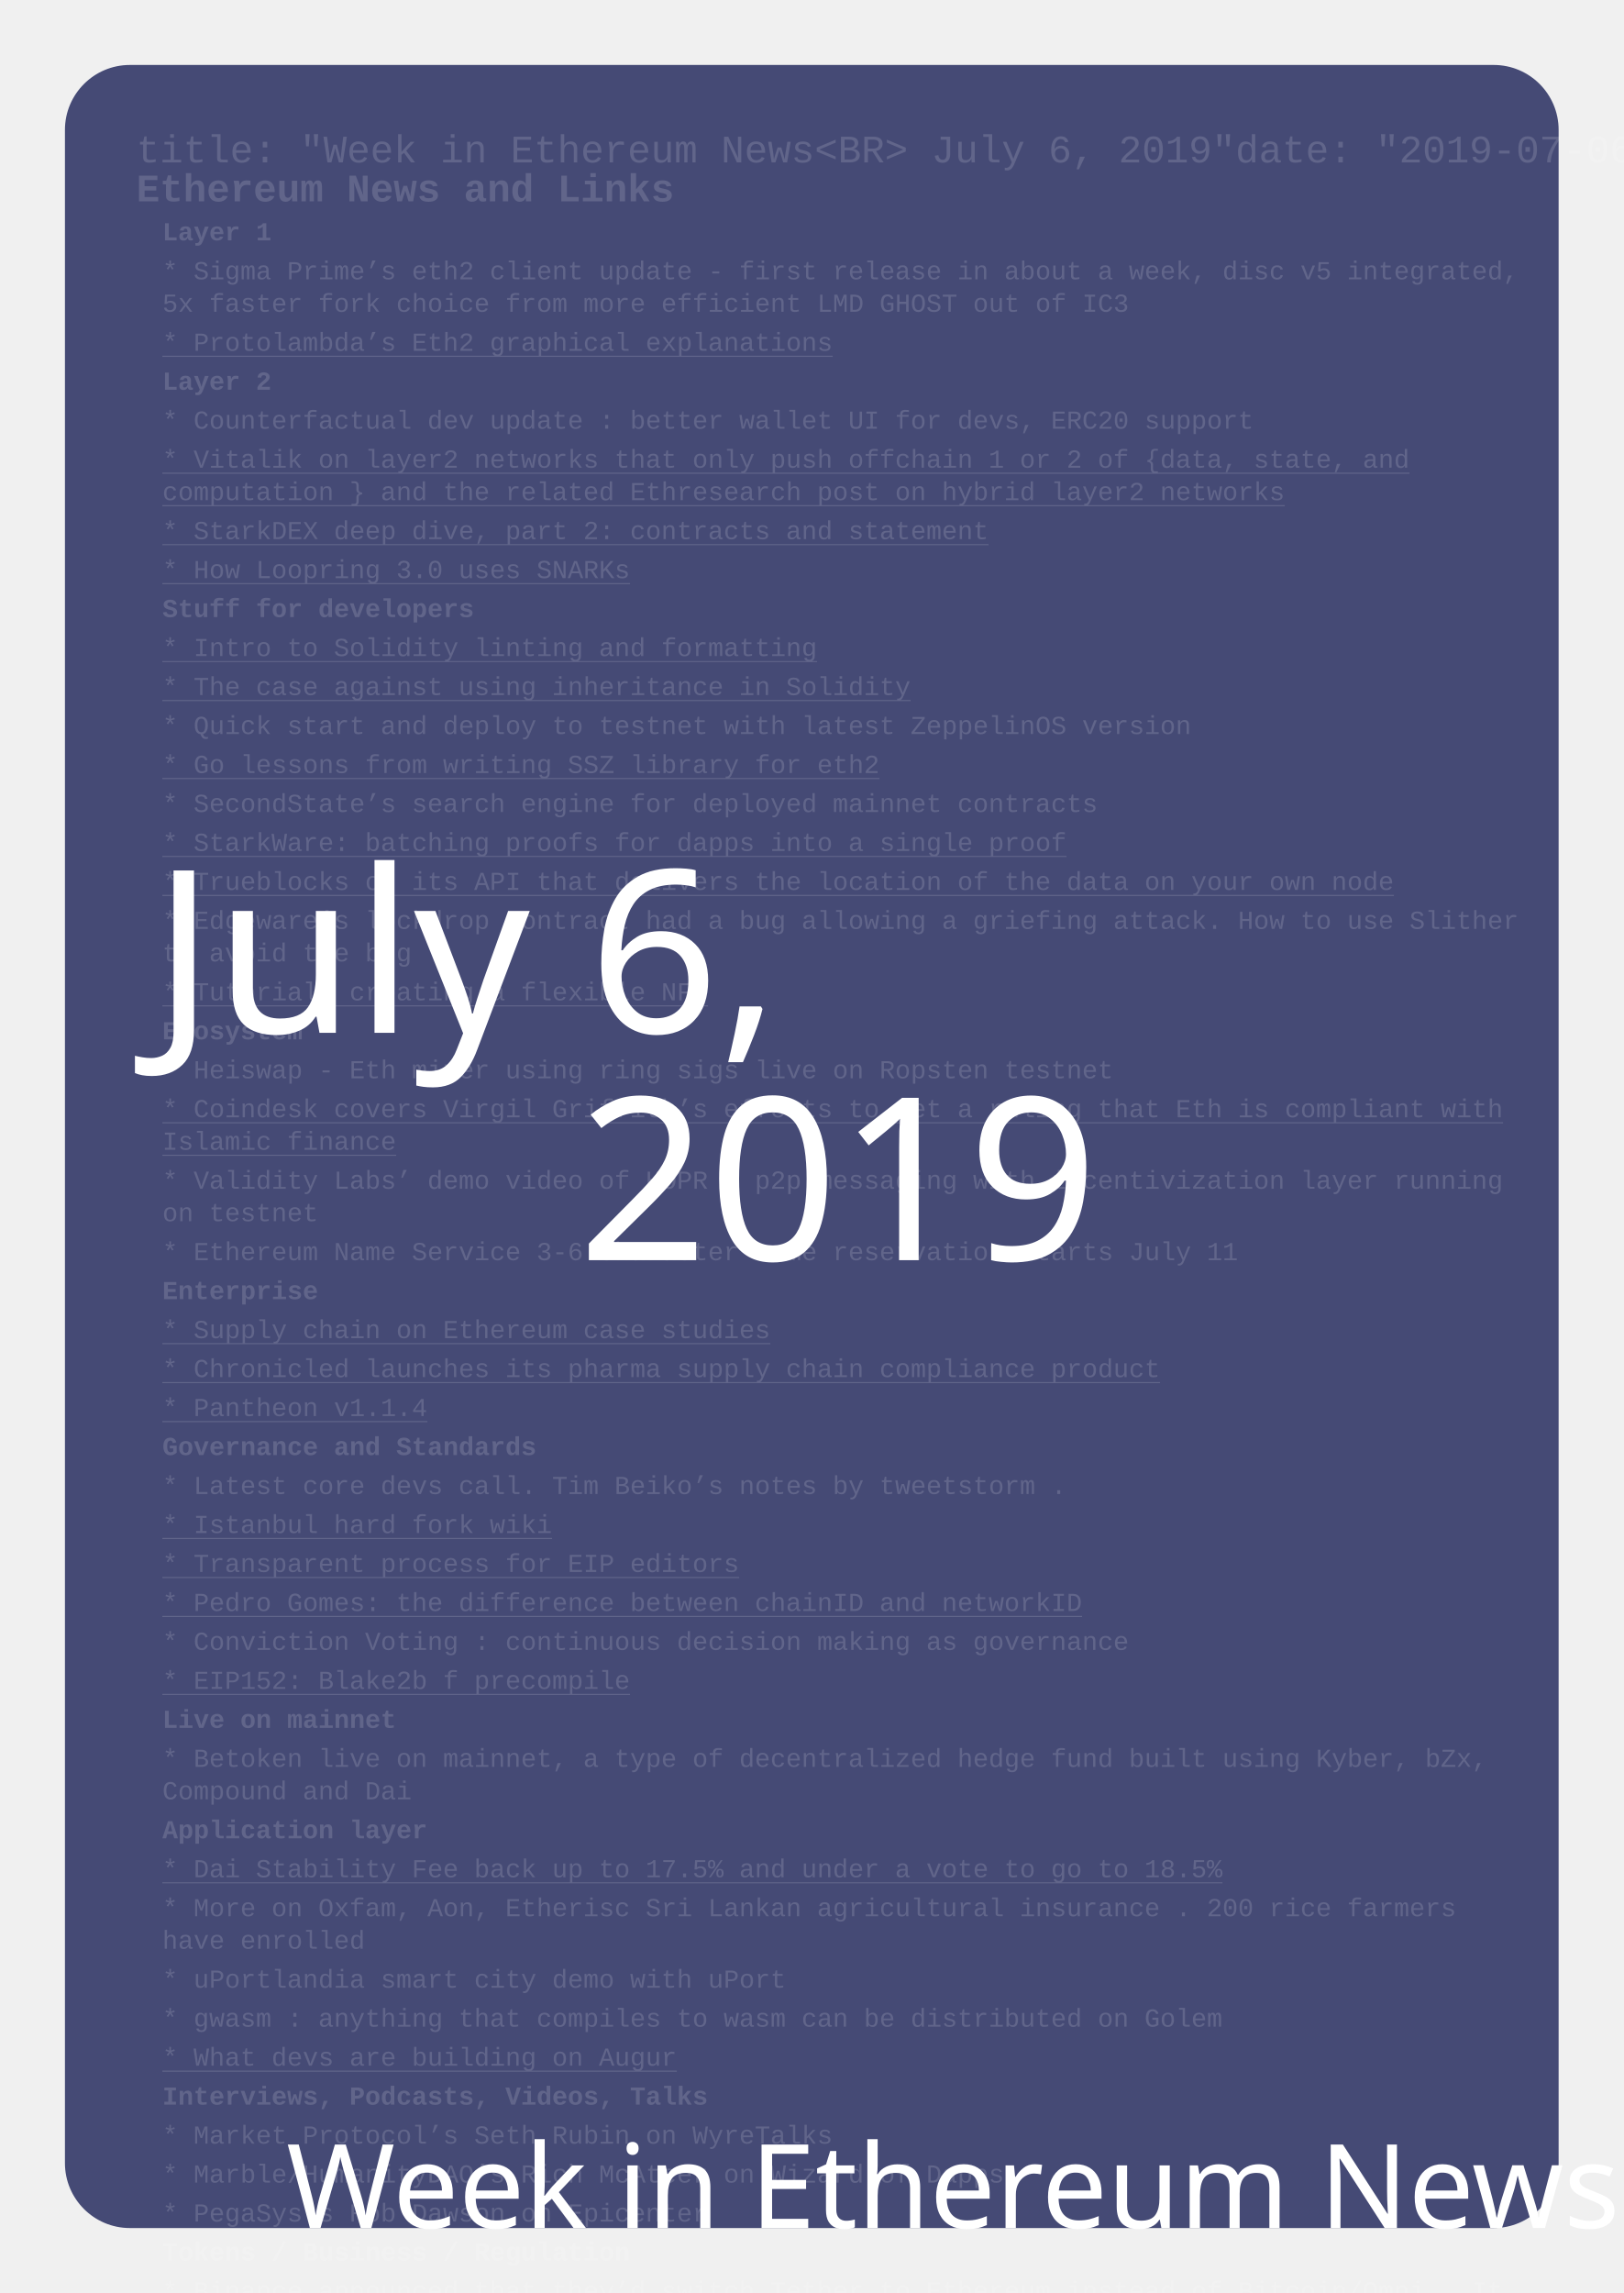
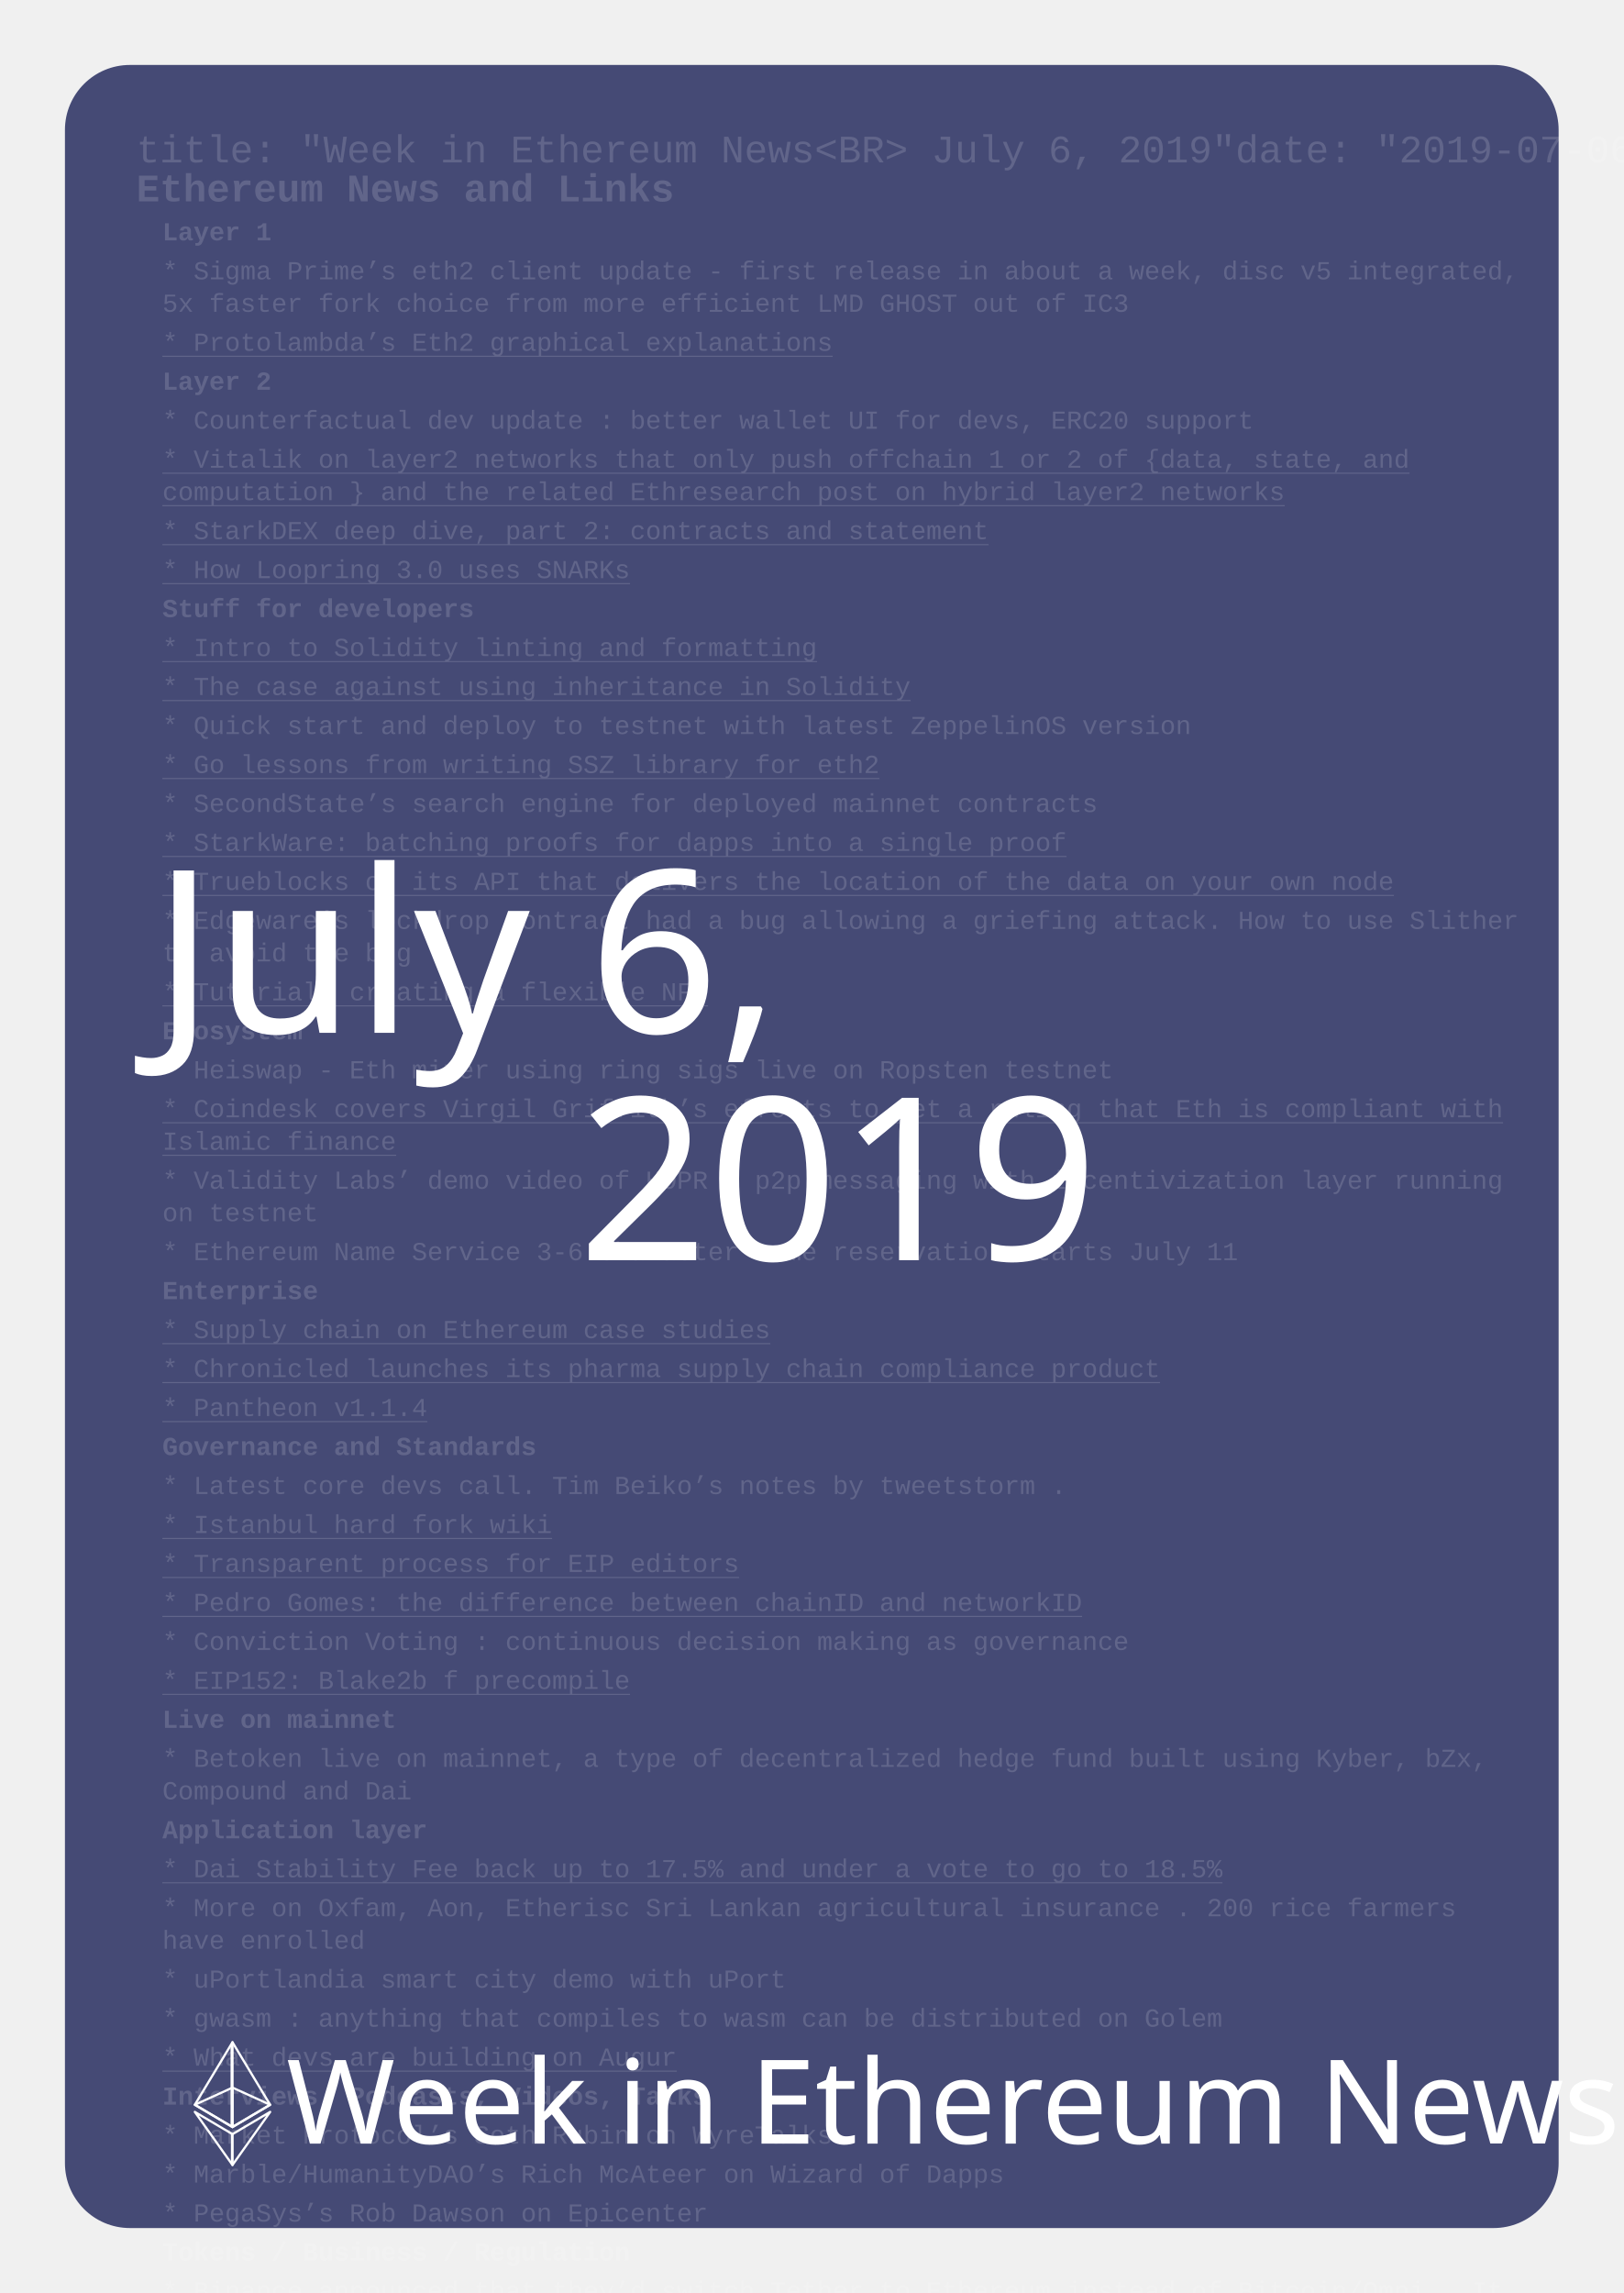
<svg xmlns="http://www.w3.org/2000/svg" id="week-in-ethereum-news" width="500" height="706" fill="none">
  <rect x="20" y="20" width="460" height="666" rx="20" fill="#454A75" />
  <text x="42" y="50" font-size="12px" font-family="Courier New" fill="#ffffff" opacity="0.15" font-weight="normal" text-decoration="none">title: "Week in Ethereum News&lt;BR&gt; July 6, 2019"
date: "2019-07-06"</text>
  <text x="42" y="62" font-size="12px" font-family="Courier New" fill="#ffffff" opacity="0.15" font-weight="bold" text-decoration="none">Ethereum News and Links</text>
  <text x="50" y="74" font-size="8px" font-family="Courier New" fill="#ffffff" opacity="0.15" font-weight="bold" text-decoration="none">Layer 1</text>
  <text x="50" y="86" font-size="8px" font-family="Courier New" fill="#ffffff" opacity="0.15" font-weight="normal" text-decoration="none">* Sigma Prime’s eth2 client update - first release in about a week, disc v5 integrated,</text>
  <text x="50" y="96" font-size="8px" font-family="Courier New" fill="#ffffff" opacity="0.15" font-weight="normal" text-decoration="none">5x faster fork choice from more efficient LMD GHOST out of IC3</text>
  <text x="50" y="108" font-size="8px" font-family="Courier New" fill="#ffffff" opacity="0.15" font-weight="normal" text-decoration="underline">* Protolambda’s Eth2 graphical explanations</text>
  <text x="50" y="120" font-size="8px" font-family="Courier New" fill="#ffffff" opacity="0.15" font-weight="bold" text-decoration="none">Layer 2</text>
  <text x="50" y="132" font-size="8px" font-family="Courier New" fill="#ffffff" opacity="0.15" font-weight="normal" text-decoration="none">* Counterfactual dev update : better wallet UI for devs, ERC20 support</text>
  <text x="50" y="144" font-size="8px" font-family="Courier New" fill="#ffffff" opacity="0.15" font-weight="normal" text-decoration="underline">* Vitalik on layer2 networks that only push offchain 1 or 2 of {data, state, and</text>
  <text x="50" y="154" font-size="8px" font-family="Courier New" fill="#ffffff" opacity="0.15" font-weight="normal" text-decoration="underline">computation } and the related Ethresearch post on hybrid layer2 networks</text>
  <text x="50" y="166" font-size="8px" font-family="Courier New" fill="#ffffff" opacity="0.15" font-weight="normal" text-decoration="underline">* StarkDEX deep dive, part 2: contracts and statement</text>
  <text x="50" y="178" font-size="8px" font-family="Courier New" fill="#ffffff" opacity="0.15" font-weight="normal" text-decoration="underline">* How Loopring 3.0 uses SNARKs</text>
  <text x="50" y="190" font-size="8px" font-family="Courier New" fill="#ffffff" opacity="0.15" font-weight="bold" text-decoration="none">Stuff for developers</text>
  <text x="50" y="202" font-size="8px" font-family="Courier New" fill="#ffffff" opacity="0.15" font-weight="normal" text-decoration="underline">* Intro to Solidity linting and formatting</text>
  <text x="50" y="214" font-size="8px" font-family="Courier New" fill="#ffffff" opacity="0.15" font-weight="normal" text-decoration="underline">* The case against using inheritance in Solidity</text>
  <text x="50" y="226" font-size="8px" font-family="Courier New" fill="#ffffff" opacity="0.15" font-weight="normal" text-decoration="none">* Quick start and deploy to testnet with latest ZeppelinOS version</text>
  <text x="50" y="238" font-size="8px" font-family="Courier New" fill="#ffffff" opacity="0.15" font-weight="normal" text-decoration="underline">* Go lessons from writing SSZ library for eth2</text>
  <text x="50" y="250" font-size="8px" font-family="Courier New" fill="#ffffff" opacity="0.15" font-weight="normal" text-decoration="none">* SecondState’s search engine for deployed mainnet contracts</text>
  <text x="50" y="262" font-size="8px" font-family="Courier New" fill="#ffffff" opacity="0.15" font-weight="normal" text-decoration="underline">* StarkWare: batching proofs for dapps into a single proof</text>
  <text x="50" y="274" font-size="8px" font-family="Courier New" fill="#ffffff" opacity="0.15" font-weight="normal" text-decoration="underline">* Trueblocks on its API that delivers the location of the data on your own node</text>
  <text x="50" y="286" font-size="8px" font-family="Courier New" fill="#ffffff" opacity="0.15" font-weight="normal" text-decoration="none">* Edgeware’s lockdrop contract had a bug allowing a griefing attack. How to use Slither</text>
  <text x="50" y="296" font-size="8px" font-family="Courier New" fill="#ffffff" opacity="0.15" font-weight="normal" text-decoration="none">to avoid the bug</text>
  <text x="50" y="308" font-size="8px" font-family="Courier New" fill="#ffffff" opacity="0.15" font-weight="normal" text-decoration="underline">* Tutorial: creating a flexible NFT</text>
  <text x="50" y="320" font-size="8px" font-family="Courier New" fill="#ffffff" opacity="0.15" font-weight="bold" text-decoration="none">Ecosystem</text>
  <text x="50" y="332" font-size="8px" font-family="Courier New" fill="#ffffff" opacity="0.15" font-weight="normal" text-decoration="none">* Heiswap - Eth mixer using ring sigs live on Ropsten testnet</text>
  <text x="50" y="344" font-size="8px" font-family="Courier New" fill="#ffffff" opacity="0.15" font-weight="normal" text-decoration="underline">* Coindesk covers Virgil Griffith’s efforts to get a ruling that Eth is compliant with</text>
  <text x="50" y="354" font-size="8px" font-family="Courier New" fill="#ffffff" opacity="0.15" font-weight="normal" text-decoration="underline">Islamic finance</text>
  <text x="50" y="366" font-size="8px" font-family="Courier New" fill="#ffffff" opacity="0.15" font-weight="normal" text-decoration="none">* Validity Labs’ demo video of HOPR , p2p messaging with incentivization layer running</text>
  <text x="50" y="376" font-size="8px" font-family="Courier New" fill="#ffffff" opacity="0.15" font-weight="normal" text-decoration="none">on testnet</text>
  <text x="50" y="388" font-size="8px" font-family="Courier New" fill="#ffffff" opacity="0.15" font-weight="normal" text-decoration="none">* Ethereum Name Service 3-6 character name reservation starts July 11</text>
  <text x="50" y="400" font-size="8px" font-family="Courier New" fill="#ffffff" opacity="0.15" font-weight="bold" text-decoration="none">Enterprise</text>
  <text x="50" y="412" font-size="8px" font-family="Courier New" fill="#ffffff" opacity="0.15" font-weight="normal" text-decoration="underline">* Supply chain on Ethereum case studies</text>
  <text x="50" y="424" font-size="8px" font-family="Courier New" fill="#ffffff" opacity="0.15" font-weight="normal" text-decoration="underline">* Chronicled launches its pharma supply chain compliance product</text>
  <text x="50" y="436" font-size="8px" font-family="Courier New" fill="#ffffff" opacity="0.15" font-weight="normal" text-decoration="underline">* Pantheon v1.1.4</text>
  <text x="50" y="448" font-size="8px" font-family="Courier New" fill="#ffffff" opacity="0.15" font-weight="bold" text-decoration="none">Governance and Standards</text>
  <text x="50" y="460" font-size="8px" font-family="Courier New" fill="#ffffff" opacity="0.15" font-weight="normal" text-decoration="none">* Latest core devs call. Tim Beiko’s notes by tweetstorm .</text>
  <text x="50" y="472" font-size="8px" font-family="Courier New" fill="#ffffff" opacity="0.15" font-weight="normal" text-decoration="underline">* Istanbul hard fork wiki</text>
  <text x="50" y="484" font-size="8px" font-family="Courier New" fill="#ffffff" opacity="0.15" font-weight="normal" text-decoration="underline">* Transparent process for EIP editors</text>
  <text x="50" y="496" font-size="8px" font-family="Courier New" fill="#ffffff" opacity="0.15" font-weight="normal" text-decoration="underline">* Pedro Gomes: the difference between chainID and networkID</text>
  <text x="50" y="508" font-size="8px" font-family="Courier New" fill="#ffffff" opacity="0.15" font-weight="normal" text-decoration="none">* Conviction Voting : continuous decision making as governance</text>
  <text x="50" y="520" font-size="8px" font-family="Courier New" fill="#ffffff" opacity="0.15" font-weight="normal" text-decoration="underline">* EIP152: Blake2b f precompile</text>
  <text x="50" y="532" font-size="8px" font-family="Courier New" fill="#ffffff" opacity="0.15" font-weight="bold" text-decoration="none">Live on mainnet</text>
  <text x="50" y="544" font-size="8px" font-family="Courier New" fill="#ffffff" opacity="0.15" font-weight="normal" text-decoration="none">* Betoken live on mainnet, a type of decentralized hedge fund built using Kyber, bZx,</text>
  <text x="50" y="554" font-size="8px" font-family="Courier New" fill="#ffffff" opacity="0.15" font-weight="normal" text-decoration="none">Compound and Dai</text>
  <text x="50" y="566" font-size="8px" font-family="Courier New" fill="#ffffff" opacity="0.15" font-weight="bold" text-decoration="none">Application layer</text>
  <text x="50" y="578" font-size="8px" font-family="Courier New" fill="#ffffff" opacity="0.15" font-weight="normal" text-decoration="underline">* Dai Stability Fee back up to 17.5% and under a vote to go to 18.5%</text>
  <text x="50" y="590" font-size="8px" font-family="Courier New" fill="#ffffff" opacity="0.15" font-weight="normal" text-decoration="none">* More on Oxfam, Aon, Etherisc Sri Lankan agricultural insurance . 200 rice farmers</text>
  <text x="50" y="600" font-size="8px" font-family="Courier New" fill="#ffffff" opacity="0.15" font-weight="normal" text-decoration="none">have enrolled</text>
  <text x="50" y="612" font-size="8px" font-family="Courier New" fill="#ffffff" opacity="0.15" font-weight="normal" text-decoration="none">* uPortlandia smart city demo with uPort</text>
  <text x="50" y="624" font-size="8px" font-family="Courier New" fill="#ffffff" opacity="0.15" font-weight="normal" text-decoration="none">* gwasm : anything that compiles to wasm can be distributed on Golem</text>
  <text x="50" y="636" font-size="8px" font-family="Courier New" fill="#ffffff" opacity="0.15" font-weight="normal" text-decoration="underline">* What devs are building on Augur</text>
  <text x="50" y="648" font-size="8px" font-family="Courier New" fill="#ffffff" opacity="0.15" font-weight="bold" text-decoration="none">Interviews, Podcasts, Videos, Talks</text>
  <text x="50" y="660" font-size="8px" font-family="Courier New" fill="#ffffff" opacity="0.15" font-weight="normal" text-decoration="none">* Market Protocol’s Seth Rubin on WyreTalks</text>
  <text x="50" y="672" font-size="8px" font-family="Courier New" fill="#ffffff" opacity="0.15" font-weight="normal" text-decoration="none">* Marble/HumanityDAO’s Rich McAteer on Wizard of Dapps</text>
  <text x="50" y="684" font-size="8px" font-family="Courier New" fill="#ffffff" opacity="0.15" font-weight="normal" text-decoration="none">* PegaSys’s Rob Dawson on Epicenter</text>
  <text x="50" y="696" font-size="8px" font-family="Courier New" fill="#ffffff" opacity="0.15" font-weight="bold" text-decoration="none">Tokens / Business / Regulation</text>
  <text x="50" y="708" font-size="8px" font-family="Courier New" fill="#ffffff" opacity="0.15" font-weight="normal" text-decoration="none">* Binance announced that they’d switch Tether to Ethereum instead of Bitcoin/Omni . It</text>
  <text x="50" y="718" font-size="8px" font-family="Courier New" fill="#ffffff" opacity="0.15" font-weight="normal" text-decoration="none">seems like the Tether Flippening is inevitable.</text>
  <text x="50" y="730" font-size="8px" font-family="Courier New" fill="#ffffff" opacity="0.15" font-weight="normal" text-decoration="underline">* Exploring Harberger tax rates in collectibles &amp; patronage markets</text>
  <text x="50" y="742" font-size="8px" font-family="Courier New" fill="#ffffff" opacity="0.15" font-weight="normal" text-decoration="none">* LockHarvest distribution mechanism: tokens issued per day to locked Eth</text>
  <text x="50" y="754" font-size="8px" font-family="Courier New" fill="#ffffff" opacity="0.15" font-weight="bold" text-decoration="none">General</text>
  <text x="50" y="766" font-size="8px" font-family="Courier New" fill="#ffffff" opacity="0.15" font-weight="normal" text-decoration="underline">* If someone physically gets your Trezor, they can extract the private key</text>
  <text x="50" y="778" font-size="8px" font-family="Courier New" fill="#ffffff" opacity="0.15" font-weight="normal" text-decoration="none">* IACR paper: incentive attacks on PoW chains . Trustless out of band bribing reduces</text>
  <text x="50" y="788" font-size="8px" font-family="Courier New" fill="#ffffff" opacity="0.15" font-weight="normal" text-decoration="none">the cost of attacks.</text>
  <text x="42" y="800" font-size="12px" font-family="Courier New" fill="#ffffff" opacity="0.15" font-weight="bold" text-decoration="none">Dates of Note</text>
  <text x="50" y="812" font-size="8px" font-family="Courier New" fill="#ffffff" opacity="0.15" font-weight="bold" text-decoration="none">Upcoming dates of note (new in bold ) :</text>
  <text x="50" y="824" font-size="8px" font-family="Courier New" fill="#ffffff" opacity="0.15" font-weight="normal" text-decoration="none">* July 7 - Devcon speaker submission deadline</text>
  <text x="50" y="836" font-size="8px" font-family="Courier New" fill="#ffffff" opacity="0.15" font-weight="normal" text-decoration="none">* July 10 - end of Gitcoin’s Beyond Blockchain virtual hackathon</text>
  <text x="50" y="848" font-size="8px" font-family="Courier New" fill="#ffffff" opacity="0.15" font-weight="bold" text-decoration="none">* July 11 - ENS 3-6 character name reservation process stars</text>
  <text x="50" y="860" font-size="8px" font-family="Courier New" fill="#ffffff" opacity="0.15" font-weight="normal" text-decoration="none">* July 19 - BuildETH (San Francisco)</text>
  <text x="50" y="872" font-size="8px" font-family="Courier New" fill="#ffffff" opacity="0.15" font-weight="normal" text-decoration="none">* July 19-21 - State of Scale (Los Angeles)</text>
  <text x="50" y="884" font-size="8px" font-family="Courier New" fill="#ffffff" opacity="0.15" font-weight="bold" text-decoration="none">* July 19-21 - ConsenSys Grants hackathon (Brooklyn)</text>
  <text x="50" y="896" font-size="8px" font-family="Courier New" fill="#ffffff" opacity="0.15" font-weight="normal" text-decoration="none">* July 22-23 - Buidl 2019 (Seoul)</text>
  <text x="50" y="908" font-size="8px" font-family="Courier New" fill="#ffffff" opacity="0.15" font-weight="normal" text-decoration="none">* Aug 2-4 - ETHIndia (Bangalore)</text>
  <text x="50" y="920" font-size="8px" font-family="Courier New" fill="#ffffff" opacity="0.15" font-weight="normal" text-decoration="none">* Aug 2-4 - TruffleCon (Redmond)</text>
  <text x="50" y="932" font-size="8px" font-family="Courier New" fill="#ffffff" opacity="0.15" font-weight="normal" text-decoration="none">* Aug 21-23 - Dappcon (Berlin)</text>
  <text x="50" y="944" font-size="8px" font-family="Courier New" fill="#ffffff" opacity="0.15" font-weight="normal" text-decoration="underline">* Aug 23-25 - ETHBerlin</text>
  <text x="50" y="956" font-size="8px" font-family="Courier New" fill="#ffffff" opacity="0.15" font-weight="normal" text-decoration="none">* Sep 3 - Deadline to apply for EU Horizon Prize . 1m € each to 5 "Blockchains for</text>
  <text x="50" y="966" font-size="8px" font-family="Courier New" fill="#ffffff" opacity="0.15" font-weight="normal" text-decoration="none">Social Good" projects</text>
  <text x="50" y="978" font-size="8px" font-family="Courier New" fill="#ffffff" opacity="0.15" font-weight="normal" text-decoration="underline">* Sep 6-8 - EthBoston</text>
  <text x="50" y="990" font-size="8px" font-family="Courier New" fill="#ffffff" opacity="0.15" font-weight="normal" text-decoration="underline">* Sep 15 - Augur v1 cutoff</text>
  <text x="50" y="1002" font-size="8px" font-family="Courier New" fill="#ffffff" opacity="0.15" font-weight="normal" text-decoration="underline">* Sep 15 - Ethereal Tel Aviv</text>
  <text x="50" y="1014" font-size="8px" font-family="Courier New" fill="#ffffff" opacity="0.15" font-weight="normal" text-decoration="none">* Sep 15-16- StarkWare sessions (Tel Aviv)</text>
  <text x="50" y="1026" font-size="8px" font-family="Courier New" fill="#ffffff" opacity="0.15" font-weight="normal" text-decoration="none">* Oct 8-11 - DeVcon (Osaka)</text>
  <text x="42" y="1038" font-size="12px" font-family="Courier New" fill="#ffffff" opacity="0.15" font-weight="bold" text-decoration="none">If you appreciate this newsletter, thank ConsenSys</text>
  <text x="50" y="1050" font-size="8px" font-family="Courier New" fill="#ffffff" opacity="0.15" font-weight="normal" text-decoration="none">This newsletter is made possible by ConsenSys .</text>
  <text x="50" y="1064" font-size="8px" font-family="Courier New" fill="#ffffff" opacity="0.15" font-weight="normal" text-decoration="none">I own 100% Week In Ethereum. Editorial control has always been me.</text>
  <text x="50" y="1076" font-size="8px" font-family="Courier New" fill="#ffffff" opacity="0.15" font-weight="normal" text-decoration="none">If you're unhappy with editorial decisions or anything that I have written in this</text>
  <text x="50" y="1086" font-size="8px" font-family="Courier New" fill="#ffffff" opacity="0.15" font-weight="normal" text-decoration="none">issue, feel free to tweet at me .</text>
  <text x="42" y="1098" font-size="12px" font-family="Courier New" fill="#ffffff" opacity="0.15" font-weight="bold" text-decoration="none">This headline stays as long as so many people continue to link to old URL and not the</text>
  <text x="42" y="1108" font-size="12px" font-family="Courier New" fill="#ffffff" opacity="0.15" font-weight="bold" text-decoration="underline">right one: weekinethereumnews.com</text>
  <text x="50" y="1120" font-size="8px" font-family="Courier New" fill="#ffffff" opacity="0.15" font-weight="normal" text-decoration="underline">Archive on the web if you’re linking to it:</text>
  <text x="50" y="1130" font-size="8px" font-family="Courier New" fill="#ffffff" opacity="0.15" font-weight="normal" text-decoration="underline">https://weekinethereumnews.com/week-in-ethereum-news-july-6-2019/</text>
  <text x="50" y="1142" font-size="8px" font-family="Courier New" fill="#ffffff" opacity="0.15" font-weight="normal" text-decoration="underline">Follow me on Twitter , because most of what is linked here gets tweeted first:</text>
  <text x="50" y="1152" font-size="8px" font-family="Courier New" fill="#ffffff" opacity="0.15" font-weight="normal" text-decoration="underline">@evan_van_ness</text>
  <text x="50" y="1164" font-size="8px" font-family="Courier New" fill="#ffffff" opacity="0.15" font-weight="normal" text-decoration="none">If you’re wondering “ why didn’t my post make it into Week in Ethereum ?”</text>
  <text x="50" y="1176" font-size="8px" font-family="Courier New" fill="#ffffff" opacity="0.15" font-weight="bold" text-decoration="none">Did you get forwarded this newsletter? Sign up to receive the weekly email</text>
  <text fill="#ffffff" font-family="Calibri" font-size="70" font-weight="300">
    <tspan x="47.009" y="318">July 6,</tspan>
    <tspan x="177.989" y="388">2019</tspan>
  </text>
-   <g transform="translate(0, 611)">
+   <g transform="translate(20, 300) scale(0.8)">
    <path d="m64.496 411-.317 1.076v31.228l.317.316 14.495-8.568L64.496 411Z" stroke="#fff" stroke-width=".866" stroke-linecap="round" stroke-linejoin="round" />
    <path d="M64.496 411 50 435.052l14.496 8.568V411Zm0 35.365-.179.218v11.124l.179.521L79 437.801l-14.504 8.564Z" stroke="#fff" stroke-width=".866" stroke-linecap="round" stroke-linejoin="round" />
    <path d="M64.496 458.228v-11.863L50 437.801l14.496 20.427Zm0-14.608 14.495-8.568-14.495-6.589v15.157ZM50 435.052l14.496 8.568v-15.157L50 435.052Z" stroke="#fff" stroke-width=".866" stroke-linecap="round" stroke-linejoin="round" />
  </g>
-   <text fill="#ffffff" font-family="Calibri" font-size="36" x="88.195" y="686">Week in Ethereum News</text>
+   <text fill="#ffffff" font-family="Calibri" font-size="36" x="88.195" y="660">Week in Ethereum News</text>
  <style>
      .wienText {font-family: "Courier New"; fill: white; opacity: .15;}
      .h2 {font-size: 12px;}
      .h3 {font-size: 10px;}
      .tiny {font-size: 8px;}
      .link {text-decoration: underline;}
    </style>
</svg>
